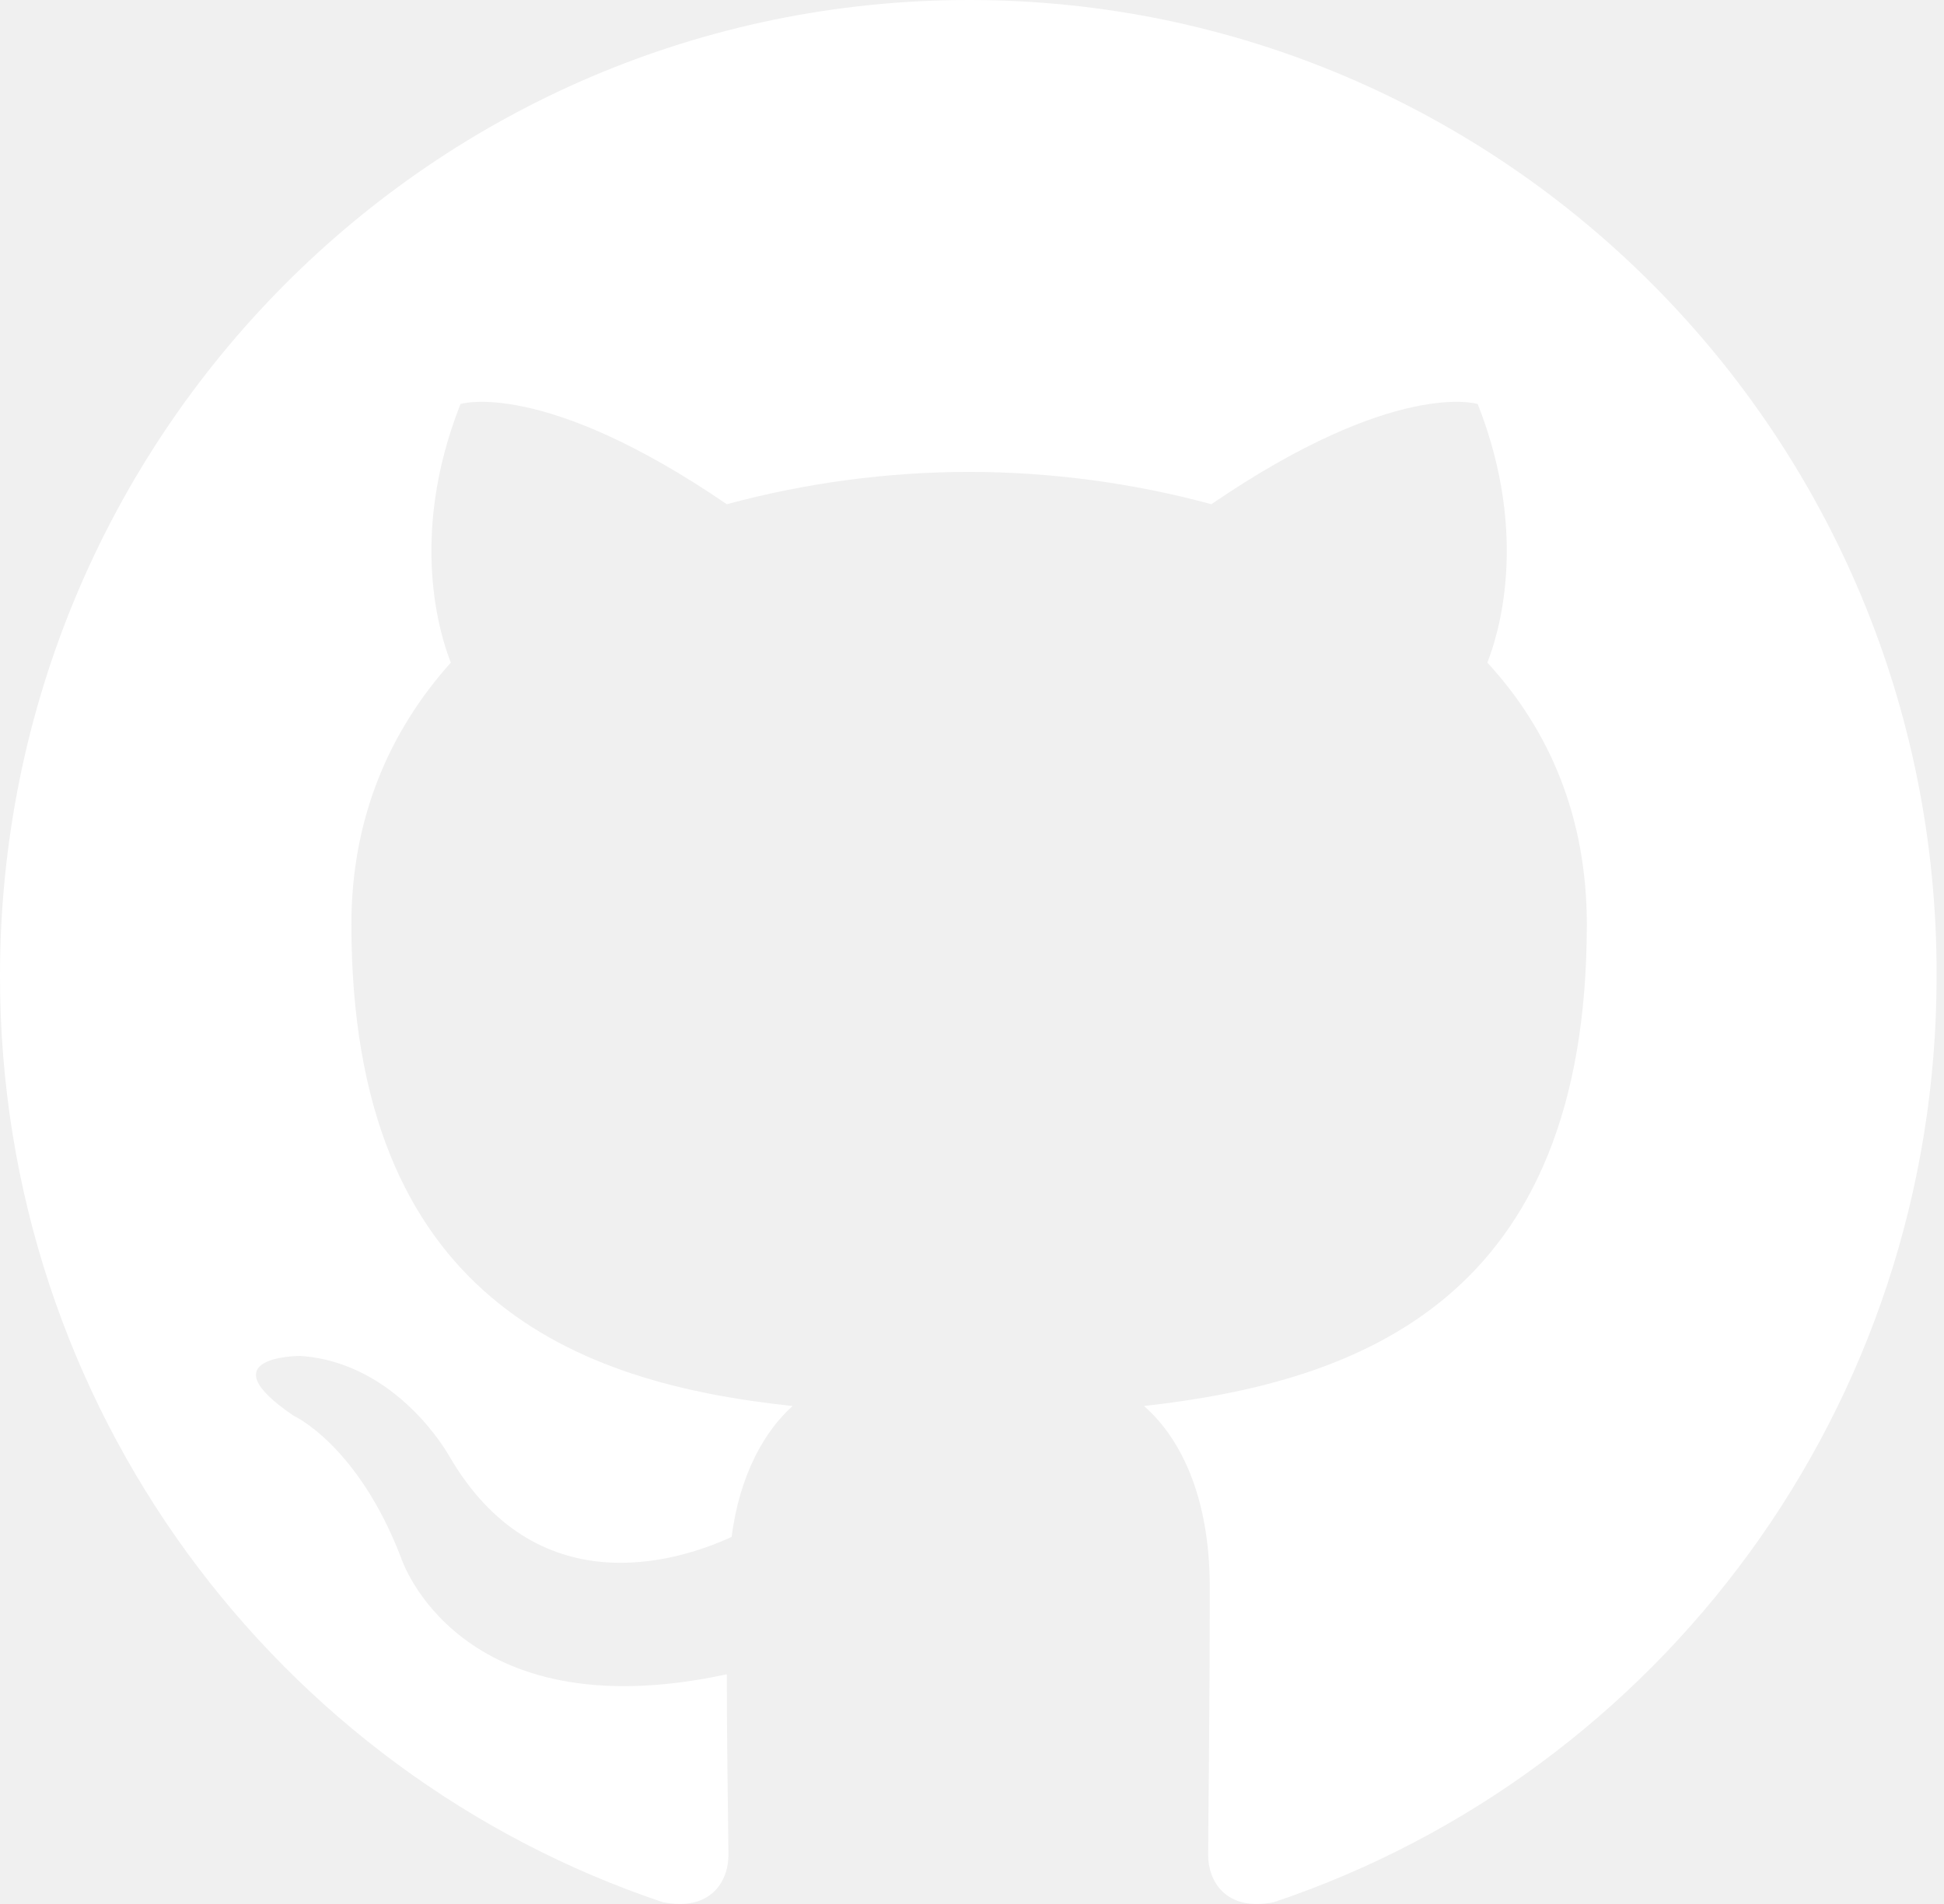
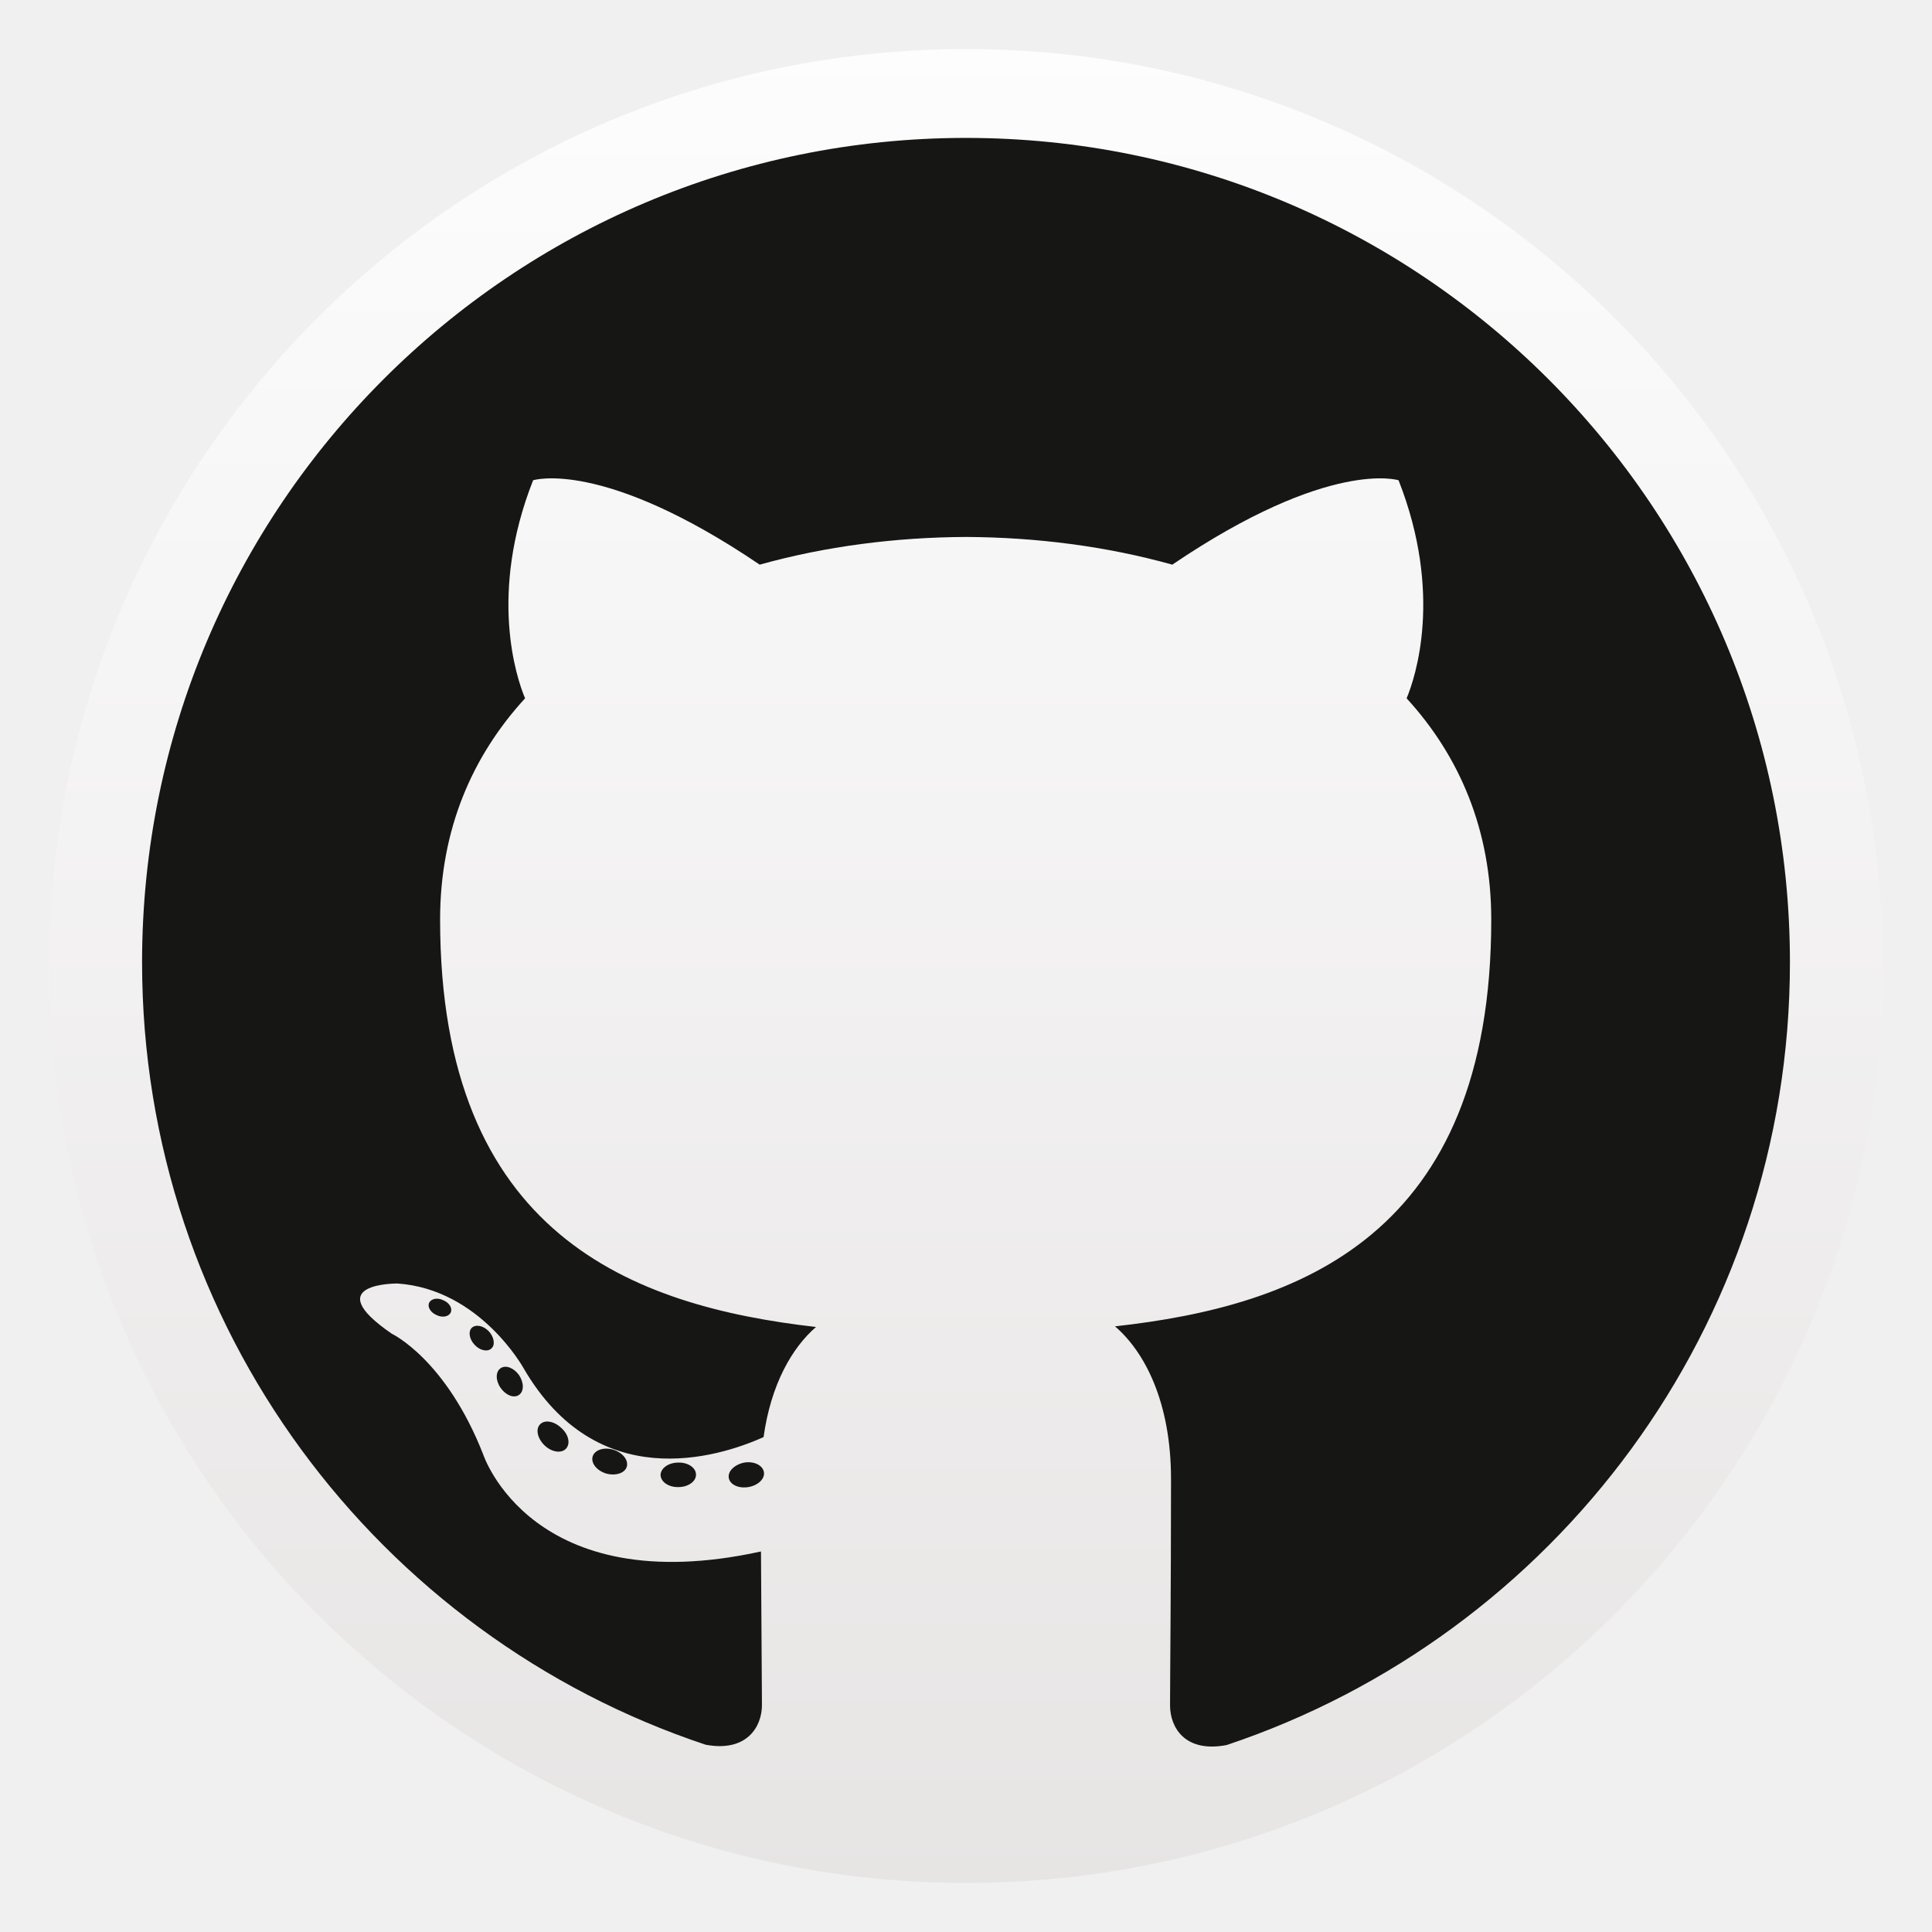
- <svg xmlns="http://www.w3.org/2000/svg" width="98" height="96">
-   <path fill-rule="evenodd" clip-rule="evenodd" d="M48.854 0C21.839 0 0 22 0 49.217c0 21.756 13.993 40.172 33.405 46.69 2.427.49 3.316-1.059 3.316-2.362 0-1.141-.08-5.052-.08-9.127-13.59 2.934-16.42-5.867-16.42-5.867-2.184-5.704-5.42-7.17-5.42-7.17-4.448-3.015.324-3.015.324-3.015 4.934.326 7.523 5.052 7.523 5.052 4.367 7.496 11.404 5.378 14.235 4.074.404-3.178 1.699-5.378 3.074-6.6-10.839-1.141-22.243-5.378-22.243-24.283 0-5.378 1.94-9.778 5.014-13.2-.485-1.222-2.184-6.275.486-13.038 0 0 4.125-1.304 13.426 5.052a46.97 46.97 0 0 1 12.214-1.63c4.125 0 8.33.571 12.213 1.63 9.302-6.356 13.427-5.052 13.427-5.052 2.67 6.763.97 11.816.485 13.038 3.155 3.422 5.015 7.822 5.015 13.2 0 18.905-11.404 23.06-22.324 24.283 1.78 1.548 3.316 4.481 3.316 9.126 0 6.6-.08 11.897-.08 13.526 0 1.304.89 2.853 3.316 2.364 19.412-6.52 33.405-24.935 33.405-46.691C97.707 22 75.788 0 48.854 0z" fill="#fff" />
+ <svg xmlns="http://www.w3.org/2000/svg" xmlns:xlink="http://www.w3.org/1999/xlink" enable-background="new 0 0 512 512" version="1.1" viewBox="0 0 512 512" xml:space="preserve">
+   <defs>
+     <linearGradient id="linearGradient14">
+       <stop stop-color="#2c2e31" offset="0" />
+       <stop stop-color="#292b2f" offset="1" />
+     </linearGradient>
+     <linearGradient id="linearGradient9" x1="10.738" x2="500.104" y1="-246.217" y2="-246.217" gradientUnits="userSpaceOnUse">
+       <stop stop-color="#fdfdfd" stop-opacity=".992" offset="0" />
+       <stop stop-color="#e7e4e4" stop-opacity=".996" offset="1" />
+     </linearGradient>
+     <linearGradient id="linearGradient13" x1="253.458" x2="253.458" y1="2.685" y2="507.238" gradientUnits="userSpaceOnUse" xlink:href="#linearGradient14" />
+   </defs>
+   <style type="text/css">
+ 	.st0{fill:#161614;}
+ </style>
+   <circle transform="rotate(90)" cx="256" cy="-256" r="243" fill="url(#linearGradient9)" stroke-width=".865" />
+   <g transform="matrix(.8529297 0 0 .8535156 37.65 31.17085)" fill="url(#linearGradient13)" style="mix-blend-mode:normal">
+     <path class="st0" d="m256 6.3c-141.4 0-256 114.6-256 256 0 113.1 73.4 209.1 175.1 242.9 12.8 2.4 17.5-5.6 17.5-12.3 0-6.1-0.2-26.3-0.3-47.7-71.3 15.6-86.3-30.1-86.3-30.1-11.6-29.6-28.4-37.5-28.4-37.5-23.2-15.9 1.8-15.6 1.8-15.6 25.7 1.8 39.2 26.4 39.2 26.4 22.8 39.1 59.9 27.8 74.5 21.3 2.3-16.5 8.9-27.8 16.3-34.2-57-6.5-116.8-28.5-116.8-126.5 0-28 10-50.8 26.4-68.7-2.7-6.4-11.4-32.5 2.5-67.7 0 0 21.5-6.9 70.4 26.2 20.4-5.7 42.3-8.5 64.1-8.6 21.8 0.1 43.7 2.9 64.1 8.6 48.9-33.1 70.3-26.2 70.3-26.2 13.9 35.3 5.2 61.3 2.5 67.7 16.4 17.9 26.3 40.8 26.3 68.7 0 98.3-59.9 120-116.9 126.3 9.2 7.9 17.4 23.5 17.4 47.4 0 34.3-0.3 61.8-0.3 70.3 0 6.8 4.6 14.8 17.6 12.3 101.7-34 175-129.9 175-243 0-141.4-114.6-256-256-256zm-160.1 364.7c-0.6 1.3-2.6 1.7-4.4 0.8-1.9-0.8-2.9-2.6-2.3-3.8 0.6-1.3 2.6-1.7 4.4-0.8 1.9 0.8 2.9 2.5 2.3 3.8zm12.6 11.2c-1.2 1.1-3.6 0.6-5.2-1.2-1.7-1.8-2-4.2-0.8-5.3 1.3-1.1 3.6-0.6 5.3 1.2 1.6 1.8 2 4.2 0.7 5.3zm8.6 14.4c-1.6 1.1-4.1 0.1-5.7-2.2s-1.6-5 0-6.1 4.1-0.1 5.7 2.1c1.6 2.4 1.6 5.1 0 6.2zm14.6 16.7c-1.4 1.5-4.4 1.1-6.6-1s-2.9-5-1.5-6.5c1.4-1.6 4.4-1.1 6.6 1 2.3 2 3 4.9 1.5 6.5zm18.9 5.6c-0.6 2-3.5 2.9-6.4 2.1-2.9-0.9-4.8-3.2-4.2-5.3 0.6-2 3.5-3 6.4-2.1s4.8 3.2 4.2 5.3zm21.5 2.4c0.1 2.1-2.4 3.9-5.4 3.9-3.1 0.1-5.5-1.6-5.6-3.7 0-2.1 2.4-3.9 5.5-3.9 3-0.1 5.5 1.6 5.5 3.7zm21.1-0.8c0.4 2.1-1.8 4.2-4.8 4.7s-5.7-0.7-6.1-2.8 1.8-4.2 4.8-4.8c3-0.5 5.7 0.8 6.1 2.9z" fill="url(#linearGradient13)" />
+   </g>
</svg>
